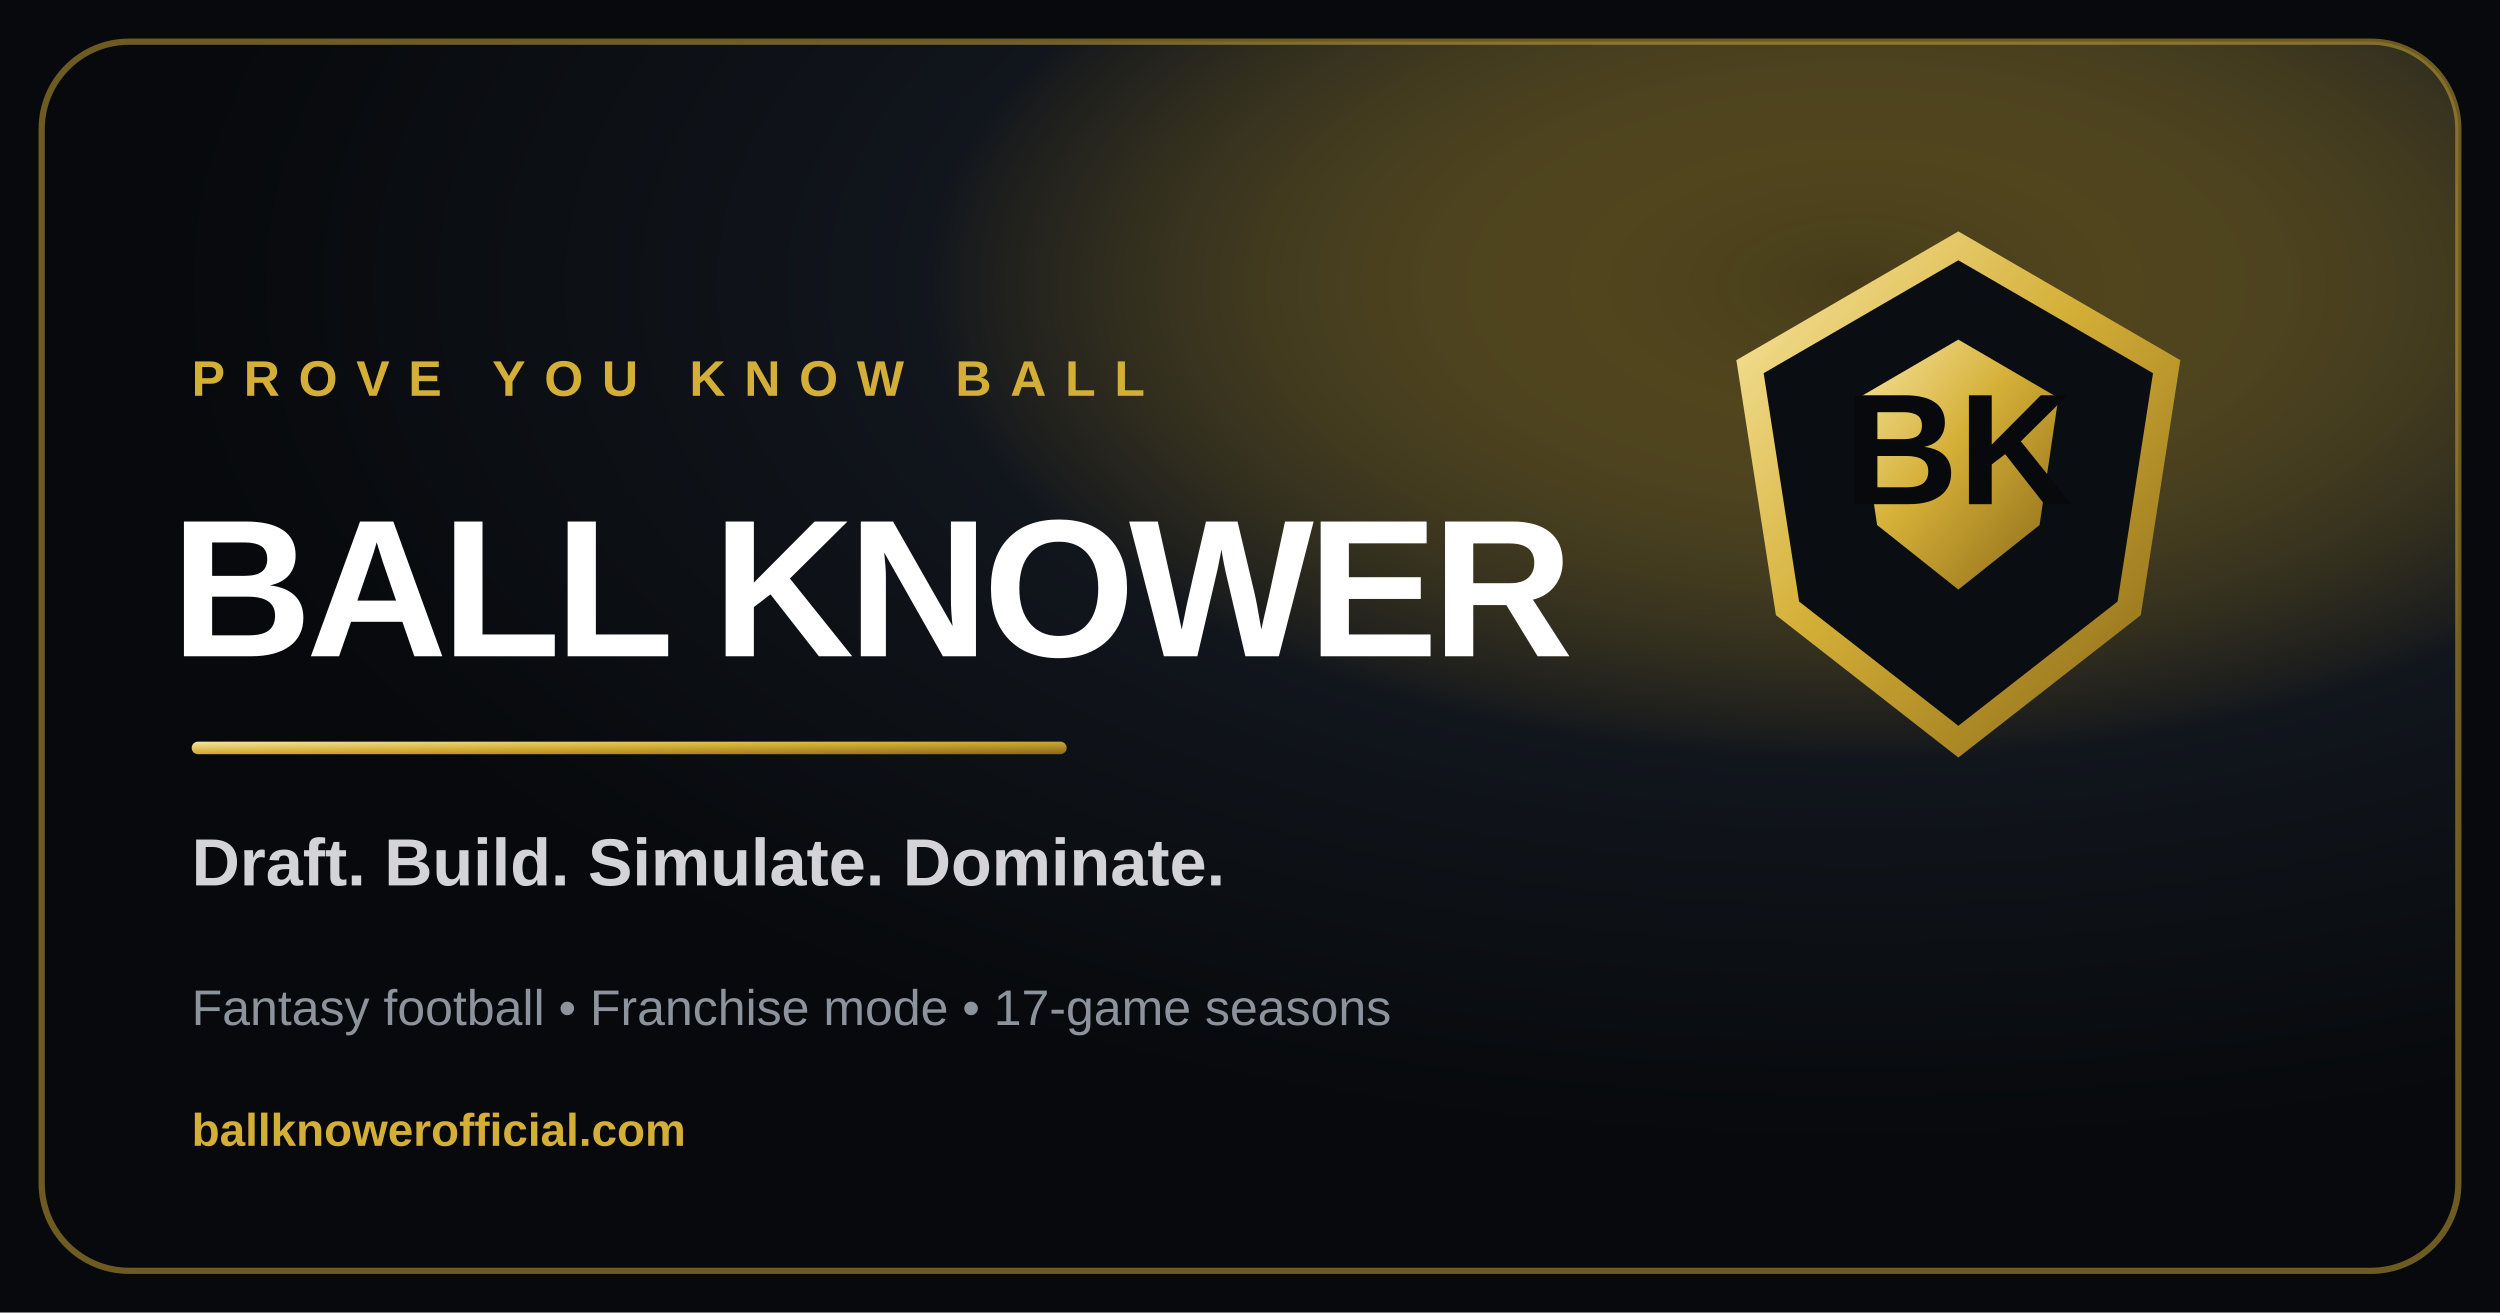
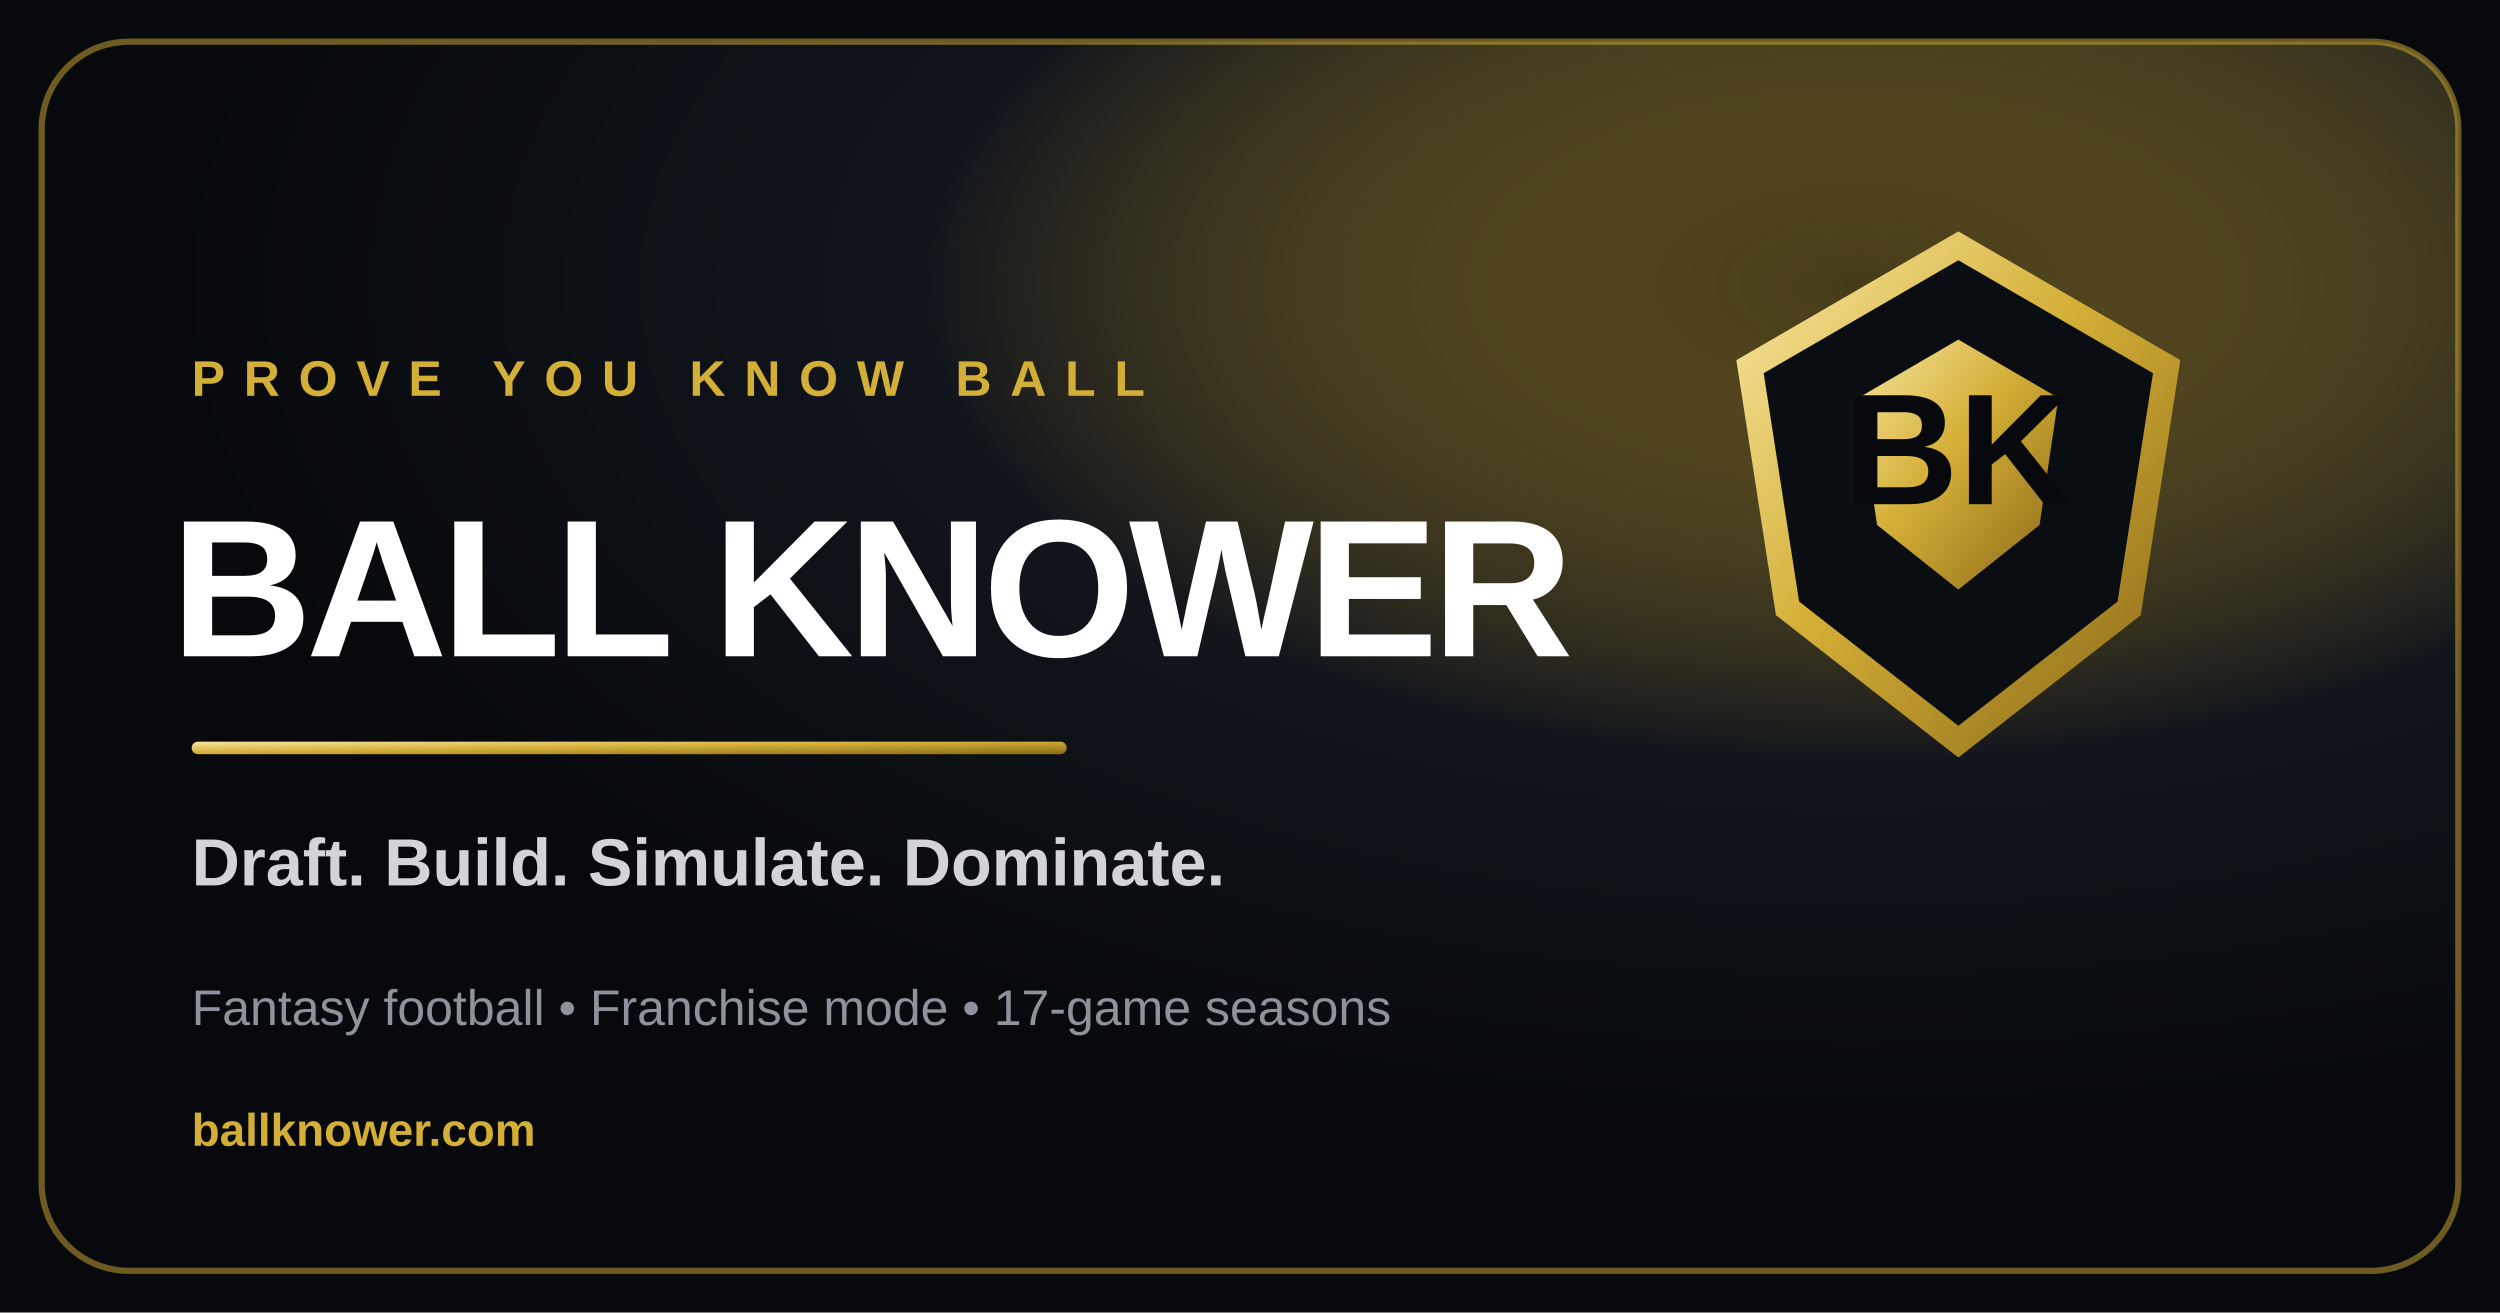
<svg xmlns="http://www.w3.org/2000/svg" width="1200" height="630" viewBox="0 0 1200 630" role="img" aria-labelledby="title desc">
  <defs>
    <radialGradient id="glow" cx="75%" cy="20%" r="70%">
      <stop offset="0" stop-color="#D4AF37" stop-opacity=".3" />
      <stop offset=".55" stop-color="#12161d" stop-opacity=".95" />
      <stop offset="1" stop-color="#07090c" />
    </radialGradient>
    <linearGradient id="gold" x1="0" y1="0" x2="1" y2="1">
      <stop offset="0" stop-color="#F8E6A0" />
      <stop offset=".45" stop-color="#D4AF37" />
      <stop offset="1" stop-color="#8A6817" />
    </linearGradient>
  </defs>
  <rect width="1200" height="630" fill="#07090c" />
  <rect x="20" y="20" width="1160" height="590" rx="42" fill="url(#glow)" stroke="#D4AF37" stroke-opacity=".5" stroke-width="3" />
  <g transform="translate(835 118)">
    <path d="M105 0 205 58l-18 116-82 64-82-64L5 58Z" fill="#0a0d12" stroke="url(#gold)" stroke-width="12" />
    <path d="m105 45 48 28-9 61-39 31-39-31-9-61Z" fill="url(#gold)" />
    <text x="105" y="124" text-anchor="middle" fill="#07090c" font-family="Arial Black,Arial,sans-serif" font-size="76" font-weight="900">BK</text>
  </g>
  <text x="92" y="190" fill="#D4AF37" font-family="Arial,Helvetica,sans-serif" font-size="24" font-weight="800" letter-spacing="9">PROVE YOU KNOW BALL</text>
  <text x="82" y="315" fill="#fff" font-family="Arial Black,Arial,sans-serif" font-size="94" font-weight="900" letter-spacing="-3">BALL KNOWER</text>
  <rect x="92" y="356" width="420" height="6" rx="3" fill="url(#gold)" />
  <text x="92" y="425" fill="#d4d4d8" font-family="Arial,Helvetica,sans-serif" font-size="32" font-weight="700">Draft. Build. Simulate. Dominate.</text>
  <text x="92" y="492" fill="#8d939d" font-family="Arial,Helvetica,sans-serif" font-size="24">Fantasy football • Franchise mode • 17-game seasons</text>
-   <text x="92" y="550" fill="#D4AF37" font-family="Arial,Helvetica,sans-serif" font-size="22" font-weight="800">ballknowerofficial.com</text>
+   <text x="92" y="550" fill="#D4AF37" font-family="Arial,Helvetica,sans-serif" font-size="22" font-weight="800">ballknower.com</text>
</svg>
